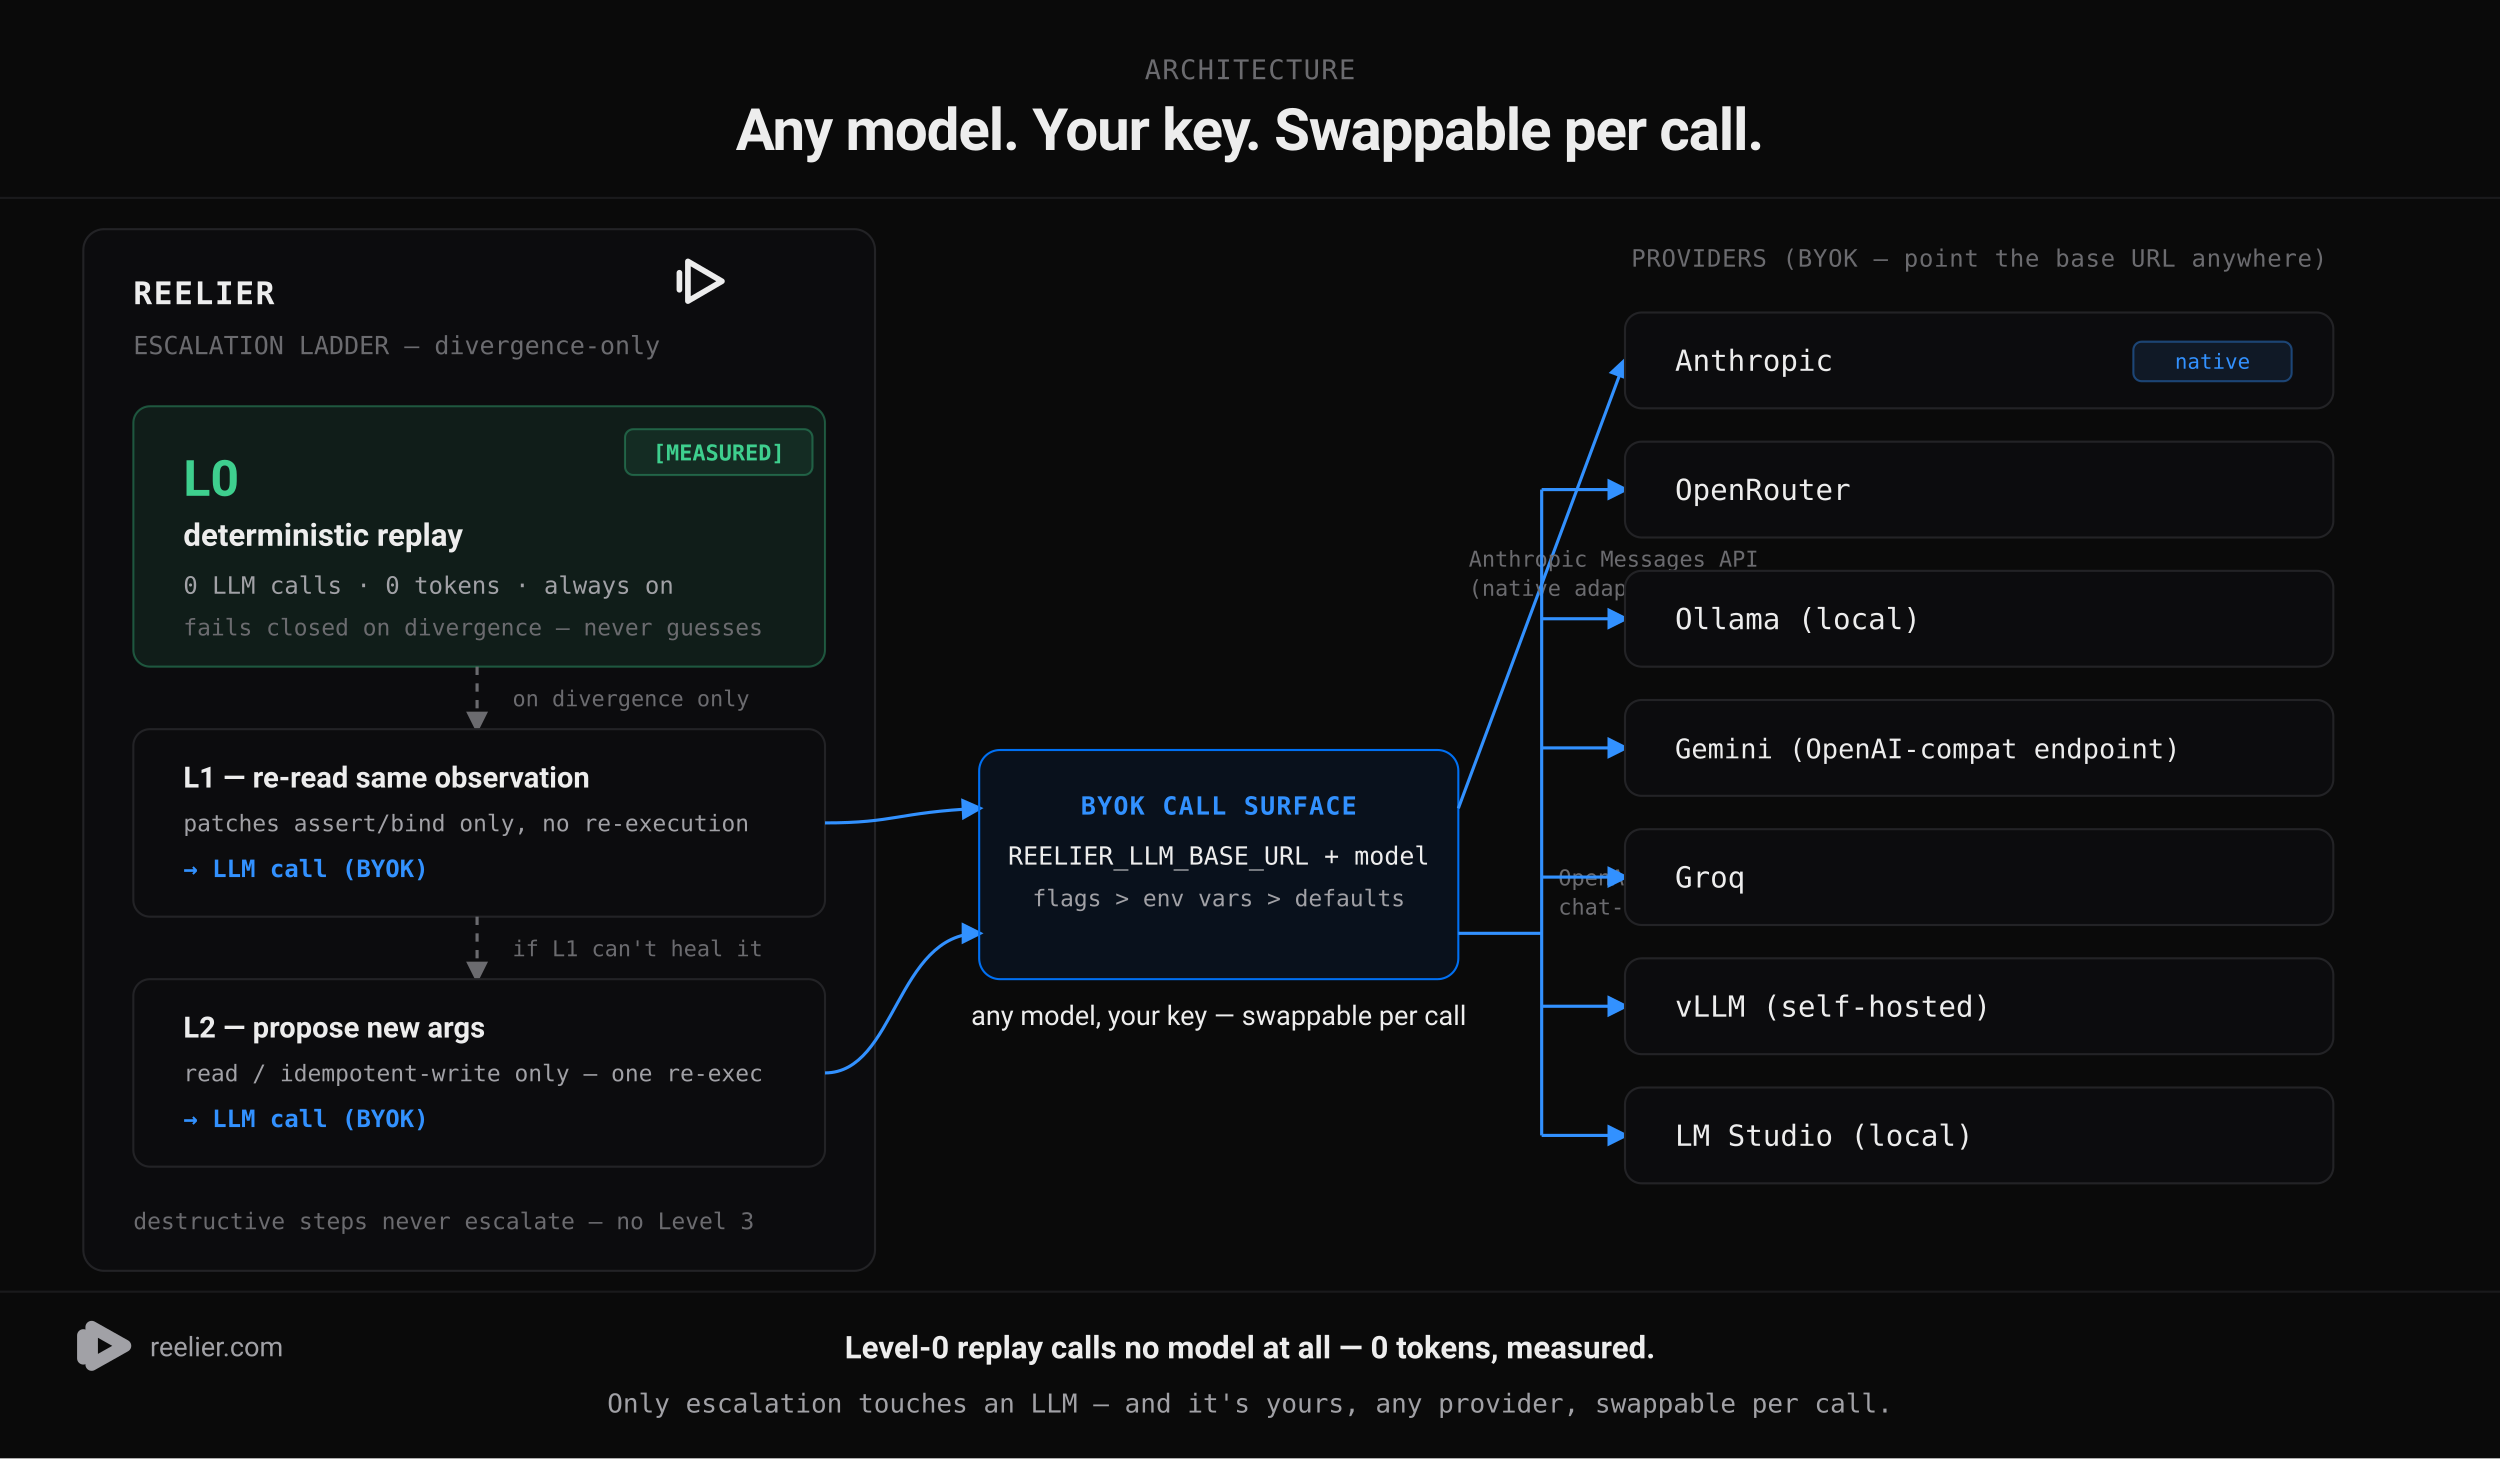
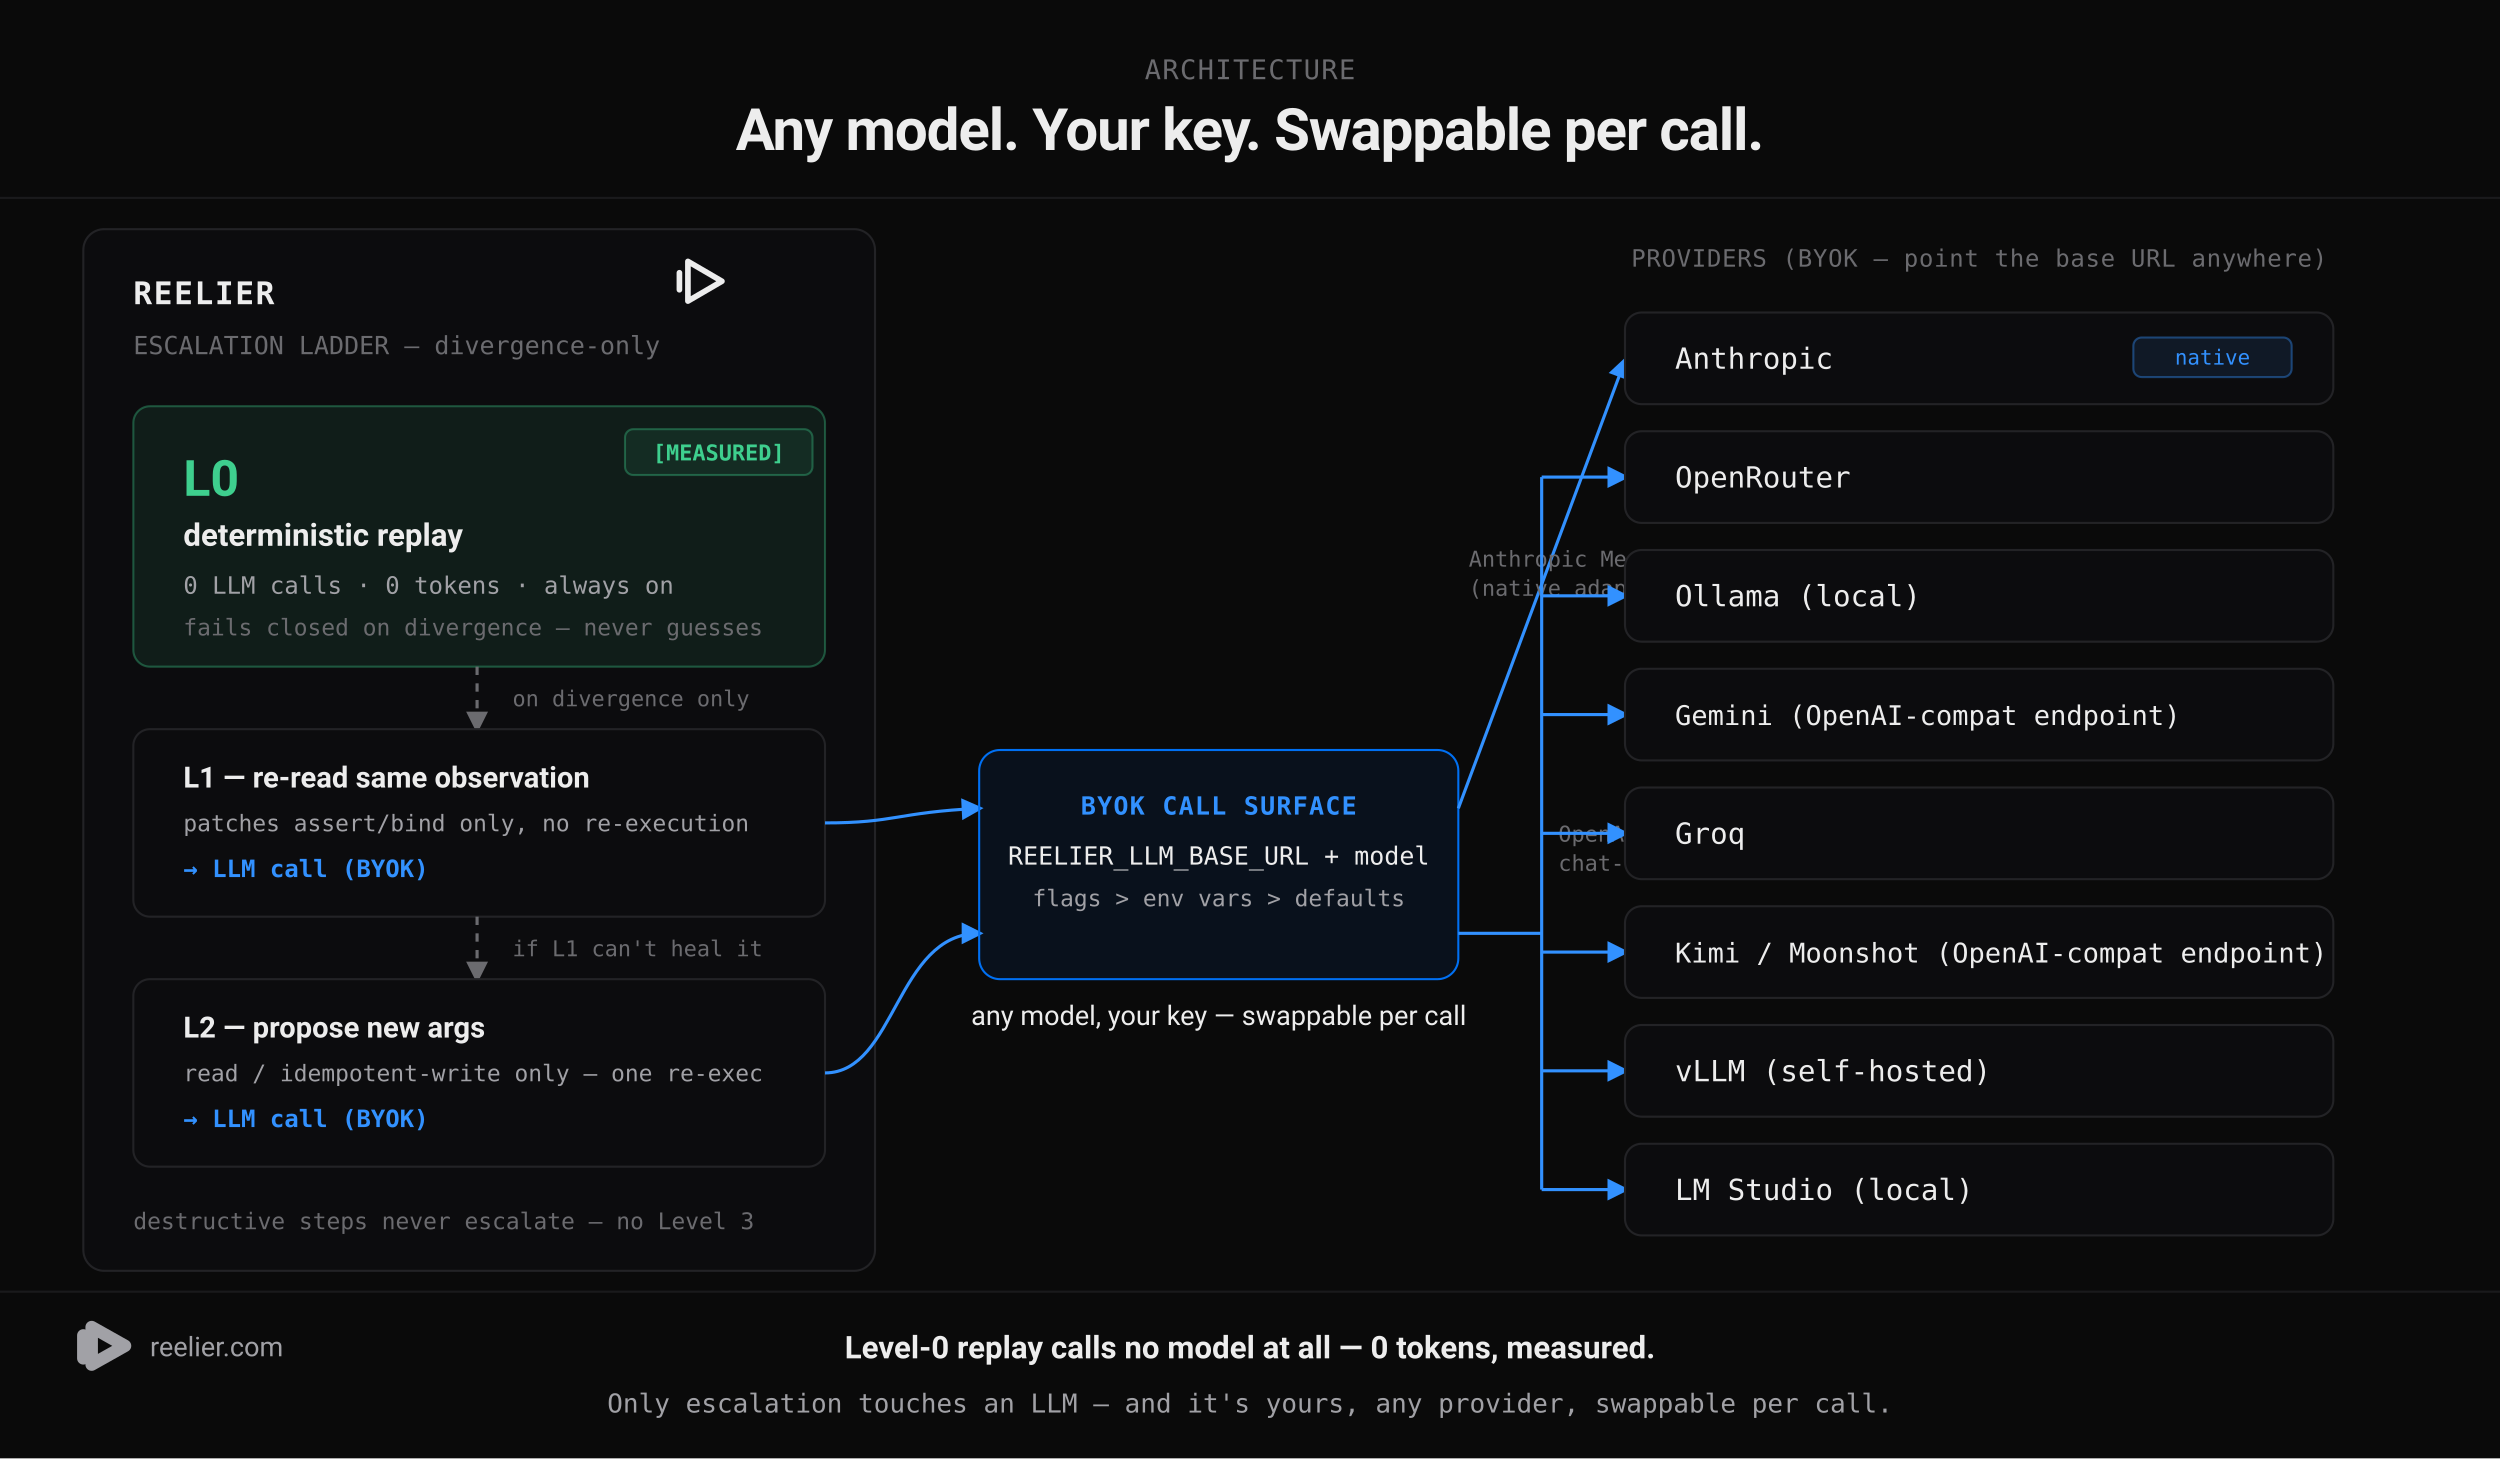
<svg xmlns="http://www.w3.org/2000/svg" width="1200" height="700" viewBox="0 0 1200 700" role="img" aria-label="Reelier's escalation ladder: Level 0 replays deterministically with zero LLM calls; only Level 1 and Level 2 escalation call an LLM, through one narrow BYOK call surface that fans out to any OpenAI-compatible provider plus a native Anthropic adapter.">
  <defs>
    <marker id="arrow" viewBox="0 0 10 10" refX="8" refY="5" markerWidth="7" markerHeight="7" orient="auto-start-reverse">
      <path d="M0 0L10 5L0 10z" fill="#6b6b6f" />
    </marker>
    <marker id="arrowAccent" viewBox="0 0 10 10" refX="8" refY="5" markerWidth="7" markerHeight="7" orient="auto-start-reverse">
      <path d="M0 0L10 5L0 10z" fill="#3291ff" />
    </marker>
  </defs>
  <rect width="1200" height="700" fill="#0a0a0a" />
  <line x1="0" y1="95" x2="1200" y2="95" stroke="#1a1a1c" stroke-width="1" />
  <line x1="0" y1="620" x2="1200" y2="620" stroke="#1a1a1c" stroke-width="1" />
  <text x="600" y="38" font-size="13" letter-spacing="0.05em" fill="#6b6b6f" text-anchor="middle" font-family="'Geist Mono', ui-monospace, Consolas, monospace">ARCHITECTURE</text>
  <text x="600" y="72" font-size="28" font-weight="600" letter-spacing="-0.02em" fill="#ededed" text-anchor="middle" font-family="system-ui, -apple-system, 'Segoe UI', Roboto, sans-serif">Any model. Your key. Swappable per call.</text>
  <rect x="40" y="110" width="380" height="500" rx="10" fill="#0c0c0e" stroke="#232326" />
  <g transform="translate(320 118) scale(0.34)" stroke="#ededed" stroke-width="8" stroke-linejoin="round" stroke-linecap="round" fill="none">
    <path d="M30 22 L78 50 L30 78 Z" />
    <line x1="18" y1="38" x2="18" y2="62" />
  </g>
  <text x="64" y="146" font-size="15" font-weight="600" letter-spacing="0.05em" fill="#ededed" font-family="'Geist Mono', ui-monospace, Consolas, monospace">REELIER</text>
  <text x="64" y="170" font-size="12" fill="#6b6b6f" font-family="'Geist Mono', ui-monospace, Consolas, monospace">ESCALATION LADDER — divergence-only</text>
  <rect x="64" y="195" width="332" height="125" rx="8" fill="rgba(62,207,142,.09)" stroke="#3ecf8e" stroke-opacity="0.35" />
  <rect x="300" y="206" width="90" height="22" rx="4" fill="rgba(62,207,142,.09)" stroke="#3ecf8e" stroke-opacity="0.35" />
  <text x="345" y="221" font-size="10.5" font-weight="600" fill="#3ecf8e" text-anchor="middle" font-family="'Geist Mono', ui-monospace, Consolas, monospace">[MEASURED]</text>
  <text x="88" y="238" font-size="24" font-weight="700" fill="#3ecf8e" font-family="system-ui, -apple-system, 'Segoe UI', Roboto, sans-serif">L0</text>
  <text x="88" y="262" font-size="15" font-weight="600" fill="#ededed" font-family="system-ui, -apple-system, 'Segoe UI', Roboto, sans-serif">deterministic replay</text>
  <text x="88" y="285" font-size="11.5" fill="#a1a1a6" font-family="'Geist Mono', ui-monospace, Consolas, monospace">0 LLM calls · 0 tokens · always on</text>
  <text x="88" y="305" font-size="11" fill="#6b6b6f" font-family="'Geist Mono', ui-monospace, Consolas, monospace">fails closed on divergence — never guesses</text>
  <line x1="229" y1="320" x2="229" y2="350" stroke="#6b6b6f" stroke-width="1.5" stroke-dasharray="4 4" marker-end="url(#arrow)" />
  <text x="246" y="339" font-size="10.5" fill="#6b6b6f" font-family="'Geist Mono', ui-monospace, Consolas, monospace">on divergence only</text>
  <rect x="64" y="350" width="332" height="90" rx="8" fill="#0c0c0e" stroke="#232326" />
  <text x="88" y="378" font-size="14" font-weight="600" fill="#ededed" font-family="system-ui, -apple-system, 'Segoe UI', Roboto, sans-serif">L1 — re-read same observation</text>
  <text x="88" y="399" font-size="11" fill="#a1a1a6" font-family="'Geist Mono', ui-monospace, Consolas, monospace">patches assert/bind only, no re-execution</text>
  <text x="88" y="421" font-size="11.5" font-weight="600" fill="#3291ff" font-family="'Geist Mono', ui-monospace, Consolas, monospace">→ LLM call (BYOK)</text>
  <line x1="229" y1="440" x2="229" y2="470" stroke="#6b6b6f" stroke-width="1.5" stroke-dasharray="4 4" marker-end="url(#arrow)" />
  <text x="246" y="459" font-size="10.5" fill="#6b6b6f" font-family="'Geist Mono', ui-monospace, Consolas, monospace">if L1 can't heal it</text>
  <rect x="64" y="470" width="332" height="90" rx="8" fill="#0c0c0e" stroke="#232326" />
  <text x="88" y="498" font-size="14" font-weight="600" fill="#ededed" font-family="system-ui, -apple-system, 'Segoe UI', Roboto, sans-serif">L2 — propose new args</text>
  <text x="88" y="519" font-size="11" fill="#a1a1a6" font-family="'Geist Mono', ui-monospace, Consolas, monospace">read / idempotent-write only — one re-exec</text>
  <text x="88" y="541" font-size="11.5" font-weight="600" fill="#3291ff" font-family="'Geist Mono', ui-monospace, Consolas, monospace">→ LLM call (BYOK)</text>
  <text x="64" y="590" font-size="11" fill="#6b6b6f" font-family="'Geist Mono', ui-monospace, Consolas, monospace">destructive steps never escalate — no Level 3</text>
  <path d="M396,395 C430,395 430,390 470,388" stroke="#3291ff" stroke-width="1.5" fill="none" marker-end="url(#arrowAccent)" />
  <path d="M396,515 C430,515 430,448 470,448" stroke="#3291ff" stroke-width="1.5" fill="none" marker-end="url(#arrowAccent)" />
  <rect x="470" y="360" width="230" height="110" rx="10" fill="rgba(0,112,243,.08)" stroke="#0070f3" />
  <text x="585" y="391" font-size="12" font-weight="600" letter-spacing="0.05em" fill="#3291ff" text-anchor="middle" font-family="'Geist Mono', ui-monospace, Consolas, monospace">BYOK CALL SURFACE</text>
  <text x="585" y="415" font-size="12" fill="#ededed" text-anchor="middle" font-family="'Geist Mono', ui-monospace, Consolas, monospace">REELIER_LLM_BASE_URL + model</text>
  <text x="585" y="435" font-size="11" fill="#a1a1a6" text-anchor="middle" font-family="'Geist Mono', ui-monospace, Consolas, monospace">flags &gt; env vars &gt; defaults</text>
  <text x="585" y="492" font-size="13" fill="#ededed" text-anchor="middle" font-family="system-ui, -apple-system, 'Segoe UI', Roboto, sans-serif">any model, your key — swappable per call</text>
  <path d="M700,388 L780,173" stroke="#3291ff" stroke-width="1.5" fill="none" marker-end="url(#arrowAccent)" />
  <text x="705" y="272" font-size="10.5" fill="#6b6b6f" font-family="'Geist Mono', ui-monospace, Consolas, monospace">Anthropic Messages API</text>
  <text x="705" y="286" font-size="10.5" fill="#6b6b6f" font-family="'Geist Mono', ui-monospace, Consolas, monospace">(native adapter)</text>
  <path d="M700,448 L740,448" stroke="#3291ff" stroke-width="1.5" fill="none" />
-   <line x1="740" y1="235" x2="740" y2="545" stroke="#3291ff" stroke-width="1.5" />
-   <text x="748" y="425" font-size="10.5" fill="#6b6b6f" font-family="'Geist Mono', ui-monospace, Consolas, monospace">OpenAI-compatible</text>
-   <text x="748" y="439" font-size="10.5" fill="#6b6b6f" font-family="'Geist Mono', ui-monospace, Consolas, monospace">chat-completions</text>
-   <line x1="740" y1="235" x2="780" y2="235" stroke="#3291ff" stroke-width="1.5" marker-end="url(#arrowAccent)" />
-   <line x1="740" y1="297" x2="780" y2="297" stroke="#3291ff" stroke-width="1.5" marker-end="url(#arrowAccent)" />
-   <line x1="740" y1="359" x2="780" y2="359" stroke="#3291ff" stroke-width="1.5" marker-end="url(#arrowAccent)" />
-   <line x1="740" y1="421" x2="780" y2="421" stroke="#3291ff" stroke-width="1.5" marker-end="url(#arrowAccent)" />
-   <line x1="740" y1="483" x2="780" y2="483" stroke="#3291ff" stroke-width="1.5" marker-end="url(#arrowAccent)" />
-   <line x1="740" y1="545" x2="780" y2="545" stroke="#3291ff" stroke-width="1.5" marker-end="url(#arrowAccent)" />
+   <line x1="740" y1="229" x2="740" y2="571" stroke="#3291ff" stroke-width="1.5" />
+   <text x="748" y="404" font-size="10.5" fill="#6b6b6f" font-family="'Geist Mono', ui-monospace, Consolas, monospace">OpenAI-compatible</text>
+   <text x="748" y="418" font-size="10.5" fill="#6b6b6f" font-family="'Geist Mono', ui-monospace, Consolas, monospace">chat-completions</text>
+   <line x1="740" y1="229" x2="780" y2="229" stroke="#3291ff" stroke-width="1.5" marker-end="url(#arrowAccent)" />
+   <line x1="740" y1="286" x2="780" y2="286" stroke="#3291ff" stroke-width="1.5" marker-end="url(#arrowAccent)" />
+   <line x1="740" y1="343" x2="780" y2="343" stroke="#3291ff" stroke-width="1.5" marker-end="url(#arrowAccent)" />
+   <line x1="740" y1="400" x2="780" y2="400" stroke="#3291ff" stroke-width="1.5" marker-end="url(#arrowAccent)" />
+   <line x1="740" y1="457" x2="780" y2="457" stroke="#3291ff" stroke-width="1.5" marker-end="url(#arrowAccent)" />
+   <line x1="740" y1="514" x2="780" y2="514" stroke="#3291ff" stroke-width="1.5" marker-end="url(#arrowAccent)" />
+   <line x1="740" y1="571" x2="780" y2="571" stroke="#3291ff" stroke-width="1.5" marker-end="url(#arrowAccent)" />
  <text x="950" y="128" font-size="11.5" letter-spacing="0.03em" fill="#6b6b6f" text-anchor="middle" font-family="'Geist Mono', ui-monospace, Consolas, monospace">PROVIDERS (BYOK — point the base URL anywhere)</text>
  <g font-family="'Geist Mono', ui-monospace, Consolas, monospace" font-size="14" fill="#ededed">
-     <rect x="780" y="150" width="340" height="46" rx="8" fill="#0c0c0e" stroke="#232326" />
-     <text x="804" y="178">Anthropic</text>
-     <rect x="1024" y="164" width="76" height="19" rx="4" fill="rgba(50,145,255,.10)" stroke="#3291ff" stroke-opacity="0.4" />
-     <text x="1062" y="177" font-size="10" fill="#3291ff" text-anchor="middle">native</text>
-     <rect x="780" y="212" width="340" height="46" rx="8" fill="#0c0c0e" stroke="#232326" />
-     <text x="804" y="240">OpenRouter</text>
-     <rect x="780" y="274" width="340" height="46" rx="8" fill="#0c0c0e" stroke="#232326" />
-     <text x="804" y="302">Ollama (local)</text>
-     <rect x="780" y="336" width="340" height="46" rx="8" fill="#0c0c0e" stroke="#232326" />
-     <text x="804" y="364" font-size="13">Gemini (OpenAI-compat endpoint)</text>
-     <rect x="780" y="398" width="340" height="46" rx="8" fill="#0c0c0e" stroke="#232326" />
-     <text x="804" y="426">Groq</text>
-     <rect x="780" y="460" width="340" height="46" rx="8" fill="#0c0c0e" stroke="#232326" />
-     <text x="804" y="488">vLLM (self-hosted)</text>
-     <rect x="780" y="522" width="340" height="46" rx="8" fill="#0c0c0e" stroke="#232326" />
-     <text x="804" y="550">LM Studio (local)</text>
+     <rect x="780" y="150" width="340" height="44" rx="8" fill="#0c0c0e" stroke="#232326" />
+     <text x="804" y="177">Anthropic</text>
+     <rect x="1024" y="162" width="76" height="19" rx="4" fill="rgba(50,145,255,.10)" stroke="#3291ff" stroke-opacity="0.4" />
+     <text x="1062" y="175" font-size="10" fill="#3291ff" text-anchor="middle">native</text>
+     <rect x="780" y="207" width="340" height="44" rx="8" fill="#0c0c0e" stroke="#232326" />
+     <text x="804" y="234">OpenRouter</text>
+     <rect x="780" y="264" width="340" height="44" rx="8" fill="#0c0c0e" stroke="#232326" />
+     <text x="804" y="291">Ollama (local)</text>
+     <rect x="780" y="321" width="340" height="44" rx="8" fill="#0c0c0e" stroke="#232326" />
+     <text x="804" y="348" font-size="13">Gemini (OpenAI-compat endpoint)</text>
+     <rect x="780" y="378" width="340" height="44" rx="8" fill="#0c0c0e" stroke="#232326" />
+     <text x="804" y="405">Groq</text>
+     <rect x="780" y="435" width="340" height="44" rx="8" fill="#0c0c0e" stroke="#232326" />
+     <text x="804" y="462" font-size="13">Kimi / Moonshot (OpenAI-compat endpoint)</text>
+     <rect x="780" y="492" width="340" height="44" rx="8" fill="#0c0c0e" stroke="#232326" />
+     <text x="804" y="519">vLLM (self-hosted)</text>
+     <rect x="780" y="549" width="340" height="44" rx="8" fill="#0c0c0e" stroke="#232326" />
+     <text x="804" y="576">LM Studio (local)</text>
  </g>
  <text x="600" y="652" font-size="15" font-weight="600" fill="#ededed" text-anchor="middle" font-family="system-ui, -apple-system, 'Segoe UI', Roboto, sans-serif">Level-0 replay calls no model at all — 0 tokens, measured.</text>
  <text x="600" y="678" font-size="12.5" fill="#a1a1a6" text-anchor="middle" font-family="'Geist Mono', ui-monospace, Consolas, monospace">Only escalation touches an LLM — and it's yours, any provider, swappable per call.</text>
  <g transform="translate(40 636)">
    <g stroke="#a1a1a6" stroke-width="6" stroke-linejoin="round" stroke-linecap="round" fill="none">
      <path d="M4 1 L20 10 L4 19 Z" />
      <line x1="0" y1="5" x2="0" y2="16" />
    </g>
    <text x="32" y="15" font-size="13" fill="#a1a1a6" font-family="system-ui, -apple-system, 'Segoe UI', Roboto, sans-serif">reelier.com</text>
  </g>
</svg>
